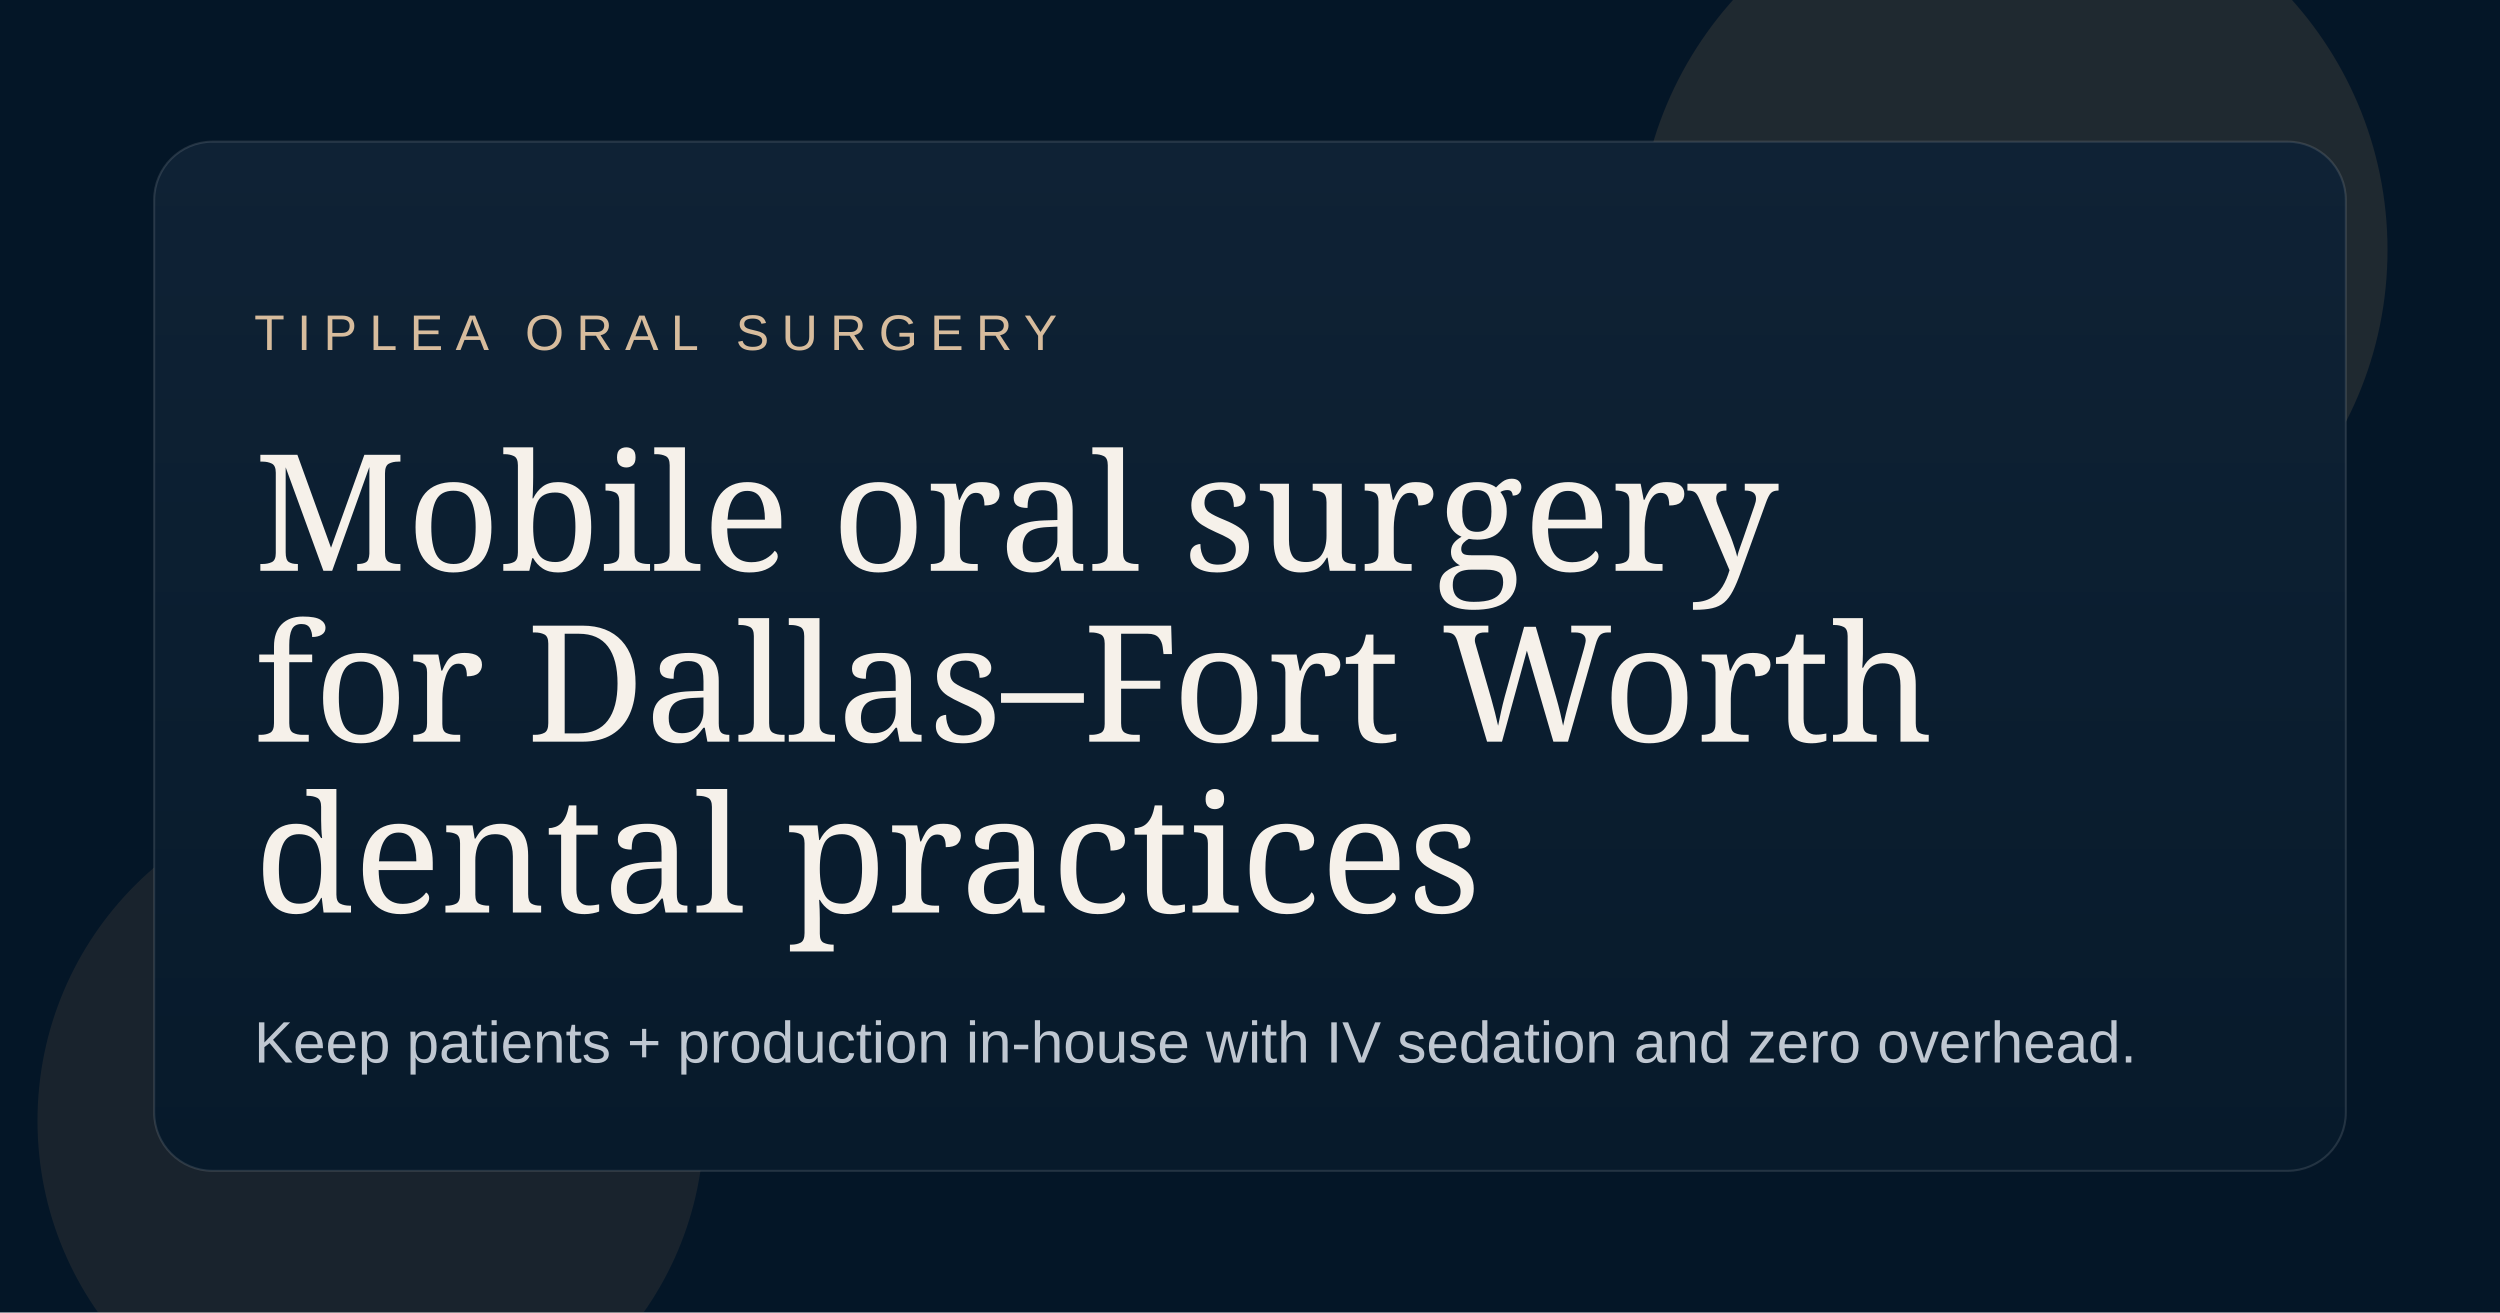
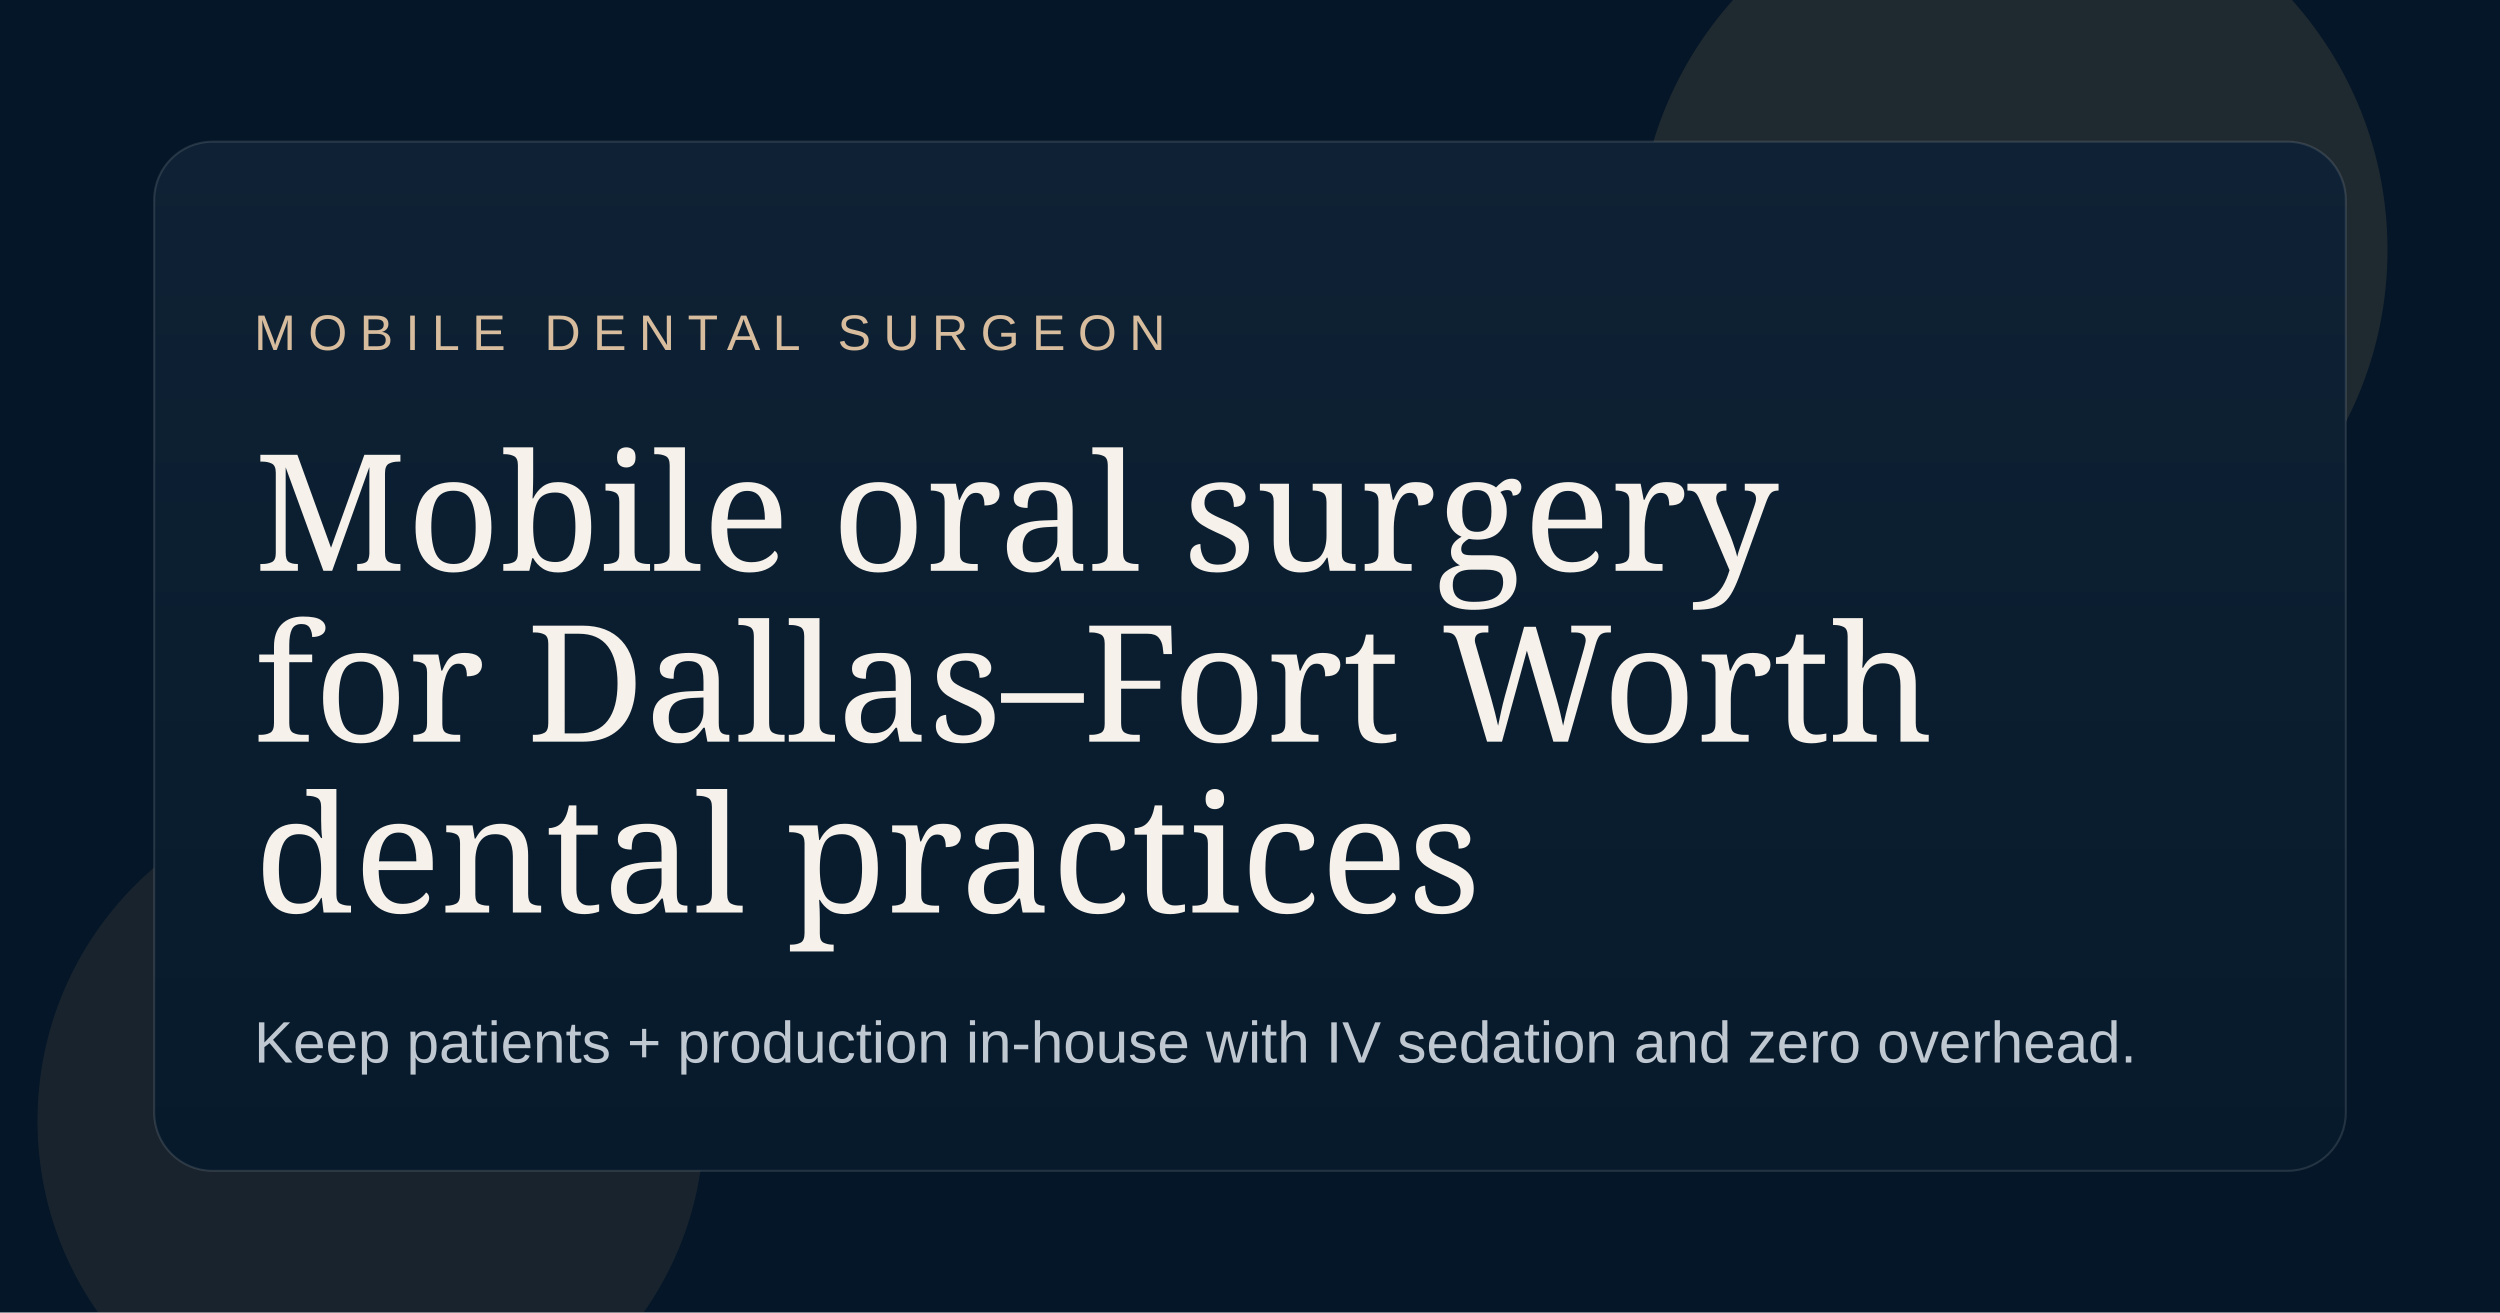
<svg xmlns="http://www.w3.org/2000/svg" width="1200" height="630" viewBox="0 0 1200 630" fill="none">
  <rect width="1200" height="630" fill="#041627" />
  <circle cx="966" cy="120" r="180" fill="#B38C61" fill-opacity="0.16" />
  <circle cx="178" cy="538" r="160" fill="#B38C61" fill-opacity="0.12" />
  <rect x="74" y="68" width="1052" height="494" rx="28" fill="url(#panel)" stroke="rgba(255,255,255,0.12)" />
-   <text x="122" y="168" fill="#D7BC9D" font-family="Arial, sans-serif" font-size="24" letter-spacing="6">TIPLEA ORAL SURGERY</text>
+   <text x="122" y="168" fill="#D7BC9D" font-family="Arial, sans-serif" font-size="24" letter-spacing="6">MOBILE DENTAL SURGEON</text>
  <text x="122" y="274" fill="#F6F1EA" font-family="Georgia, serif" font-size="78">Mobile oral surgery</text>
  <text x="122" y="356" fill="#F6F1EA" font-family="Georgia, serif" font-size="78">for Dallas–Fort Worth</text>
  <text x="122" y="438" fill="#F6F1EA" font-family="Georgia, serif" font-size="78">dental practices</text>
  <text x="122" y="510" fill="#BFC7D1" font-family="Arial, sans-serif" font-size="28">Keep patients + production in-house with IV sedation and zero overhead.</text>
  <defs>
    <linearGradient id="panel" x1="600" y1="68" x2="600" y2="562" gradientUnits="userSpaceOnUse">
      <stop stop-color="#0F2235" />
      <stop offset="1" stop-color="#071A2B" />
    </linearGradient>
  </defs>
</svg>
